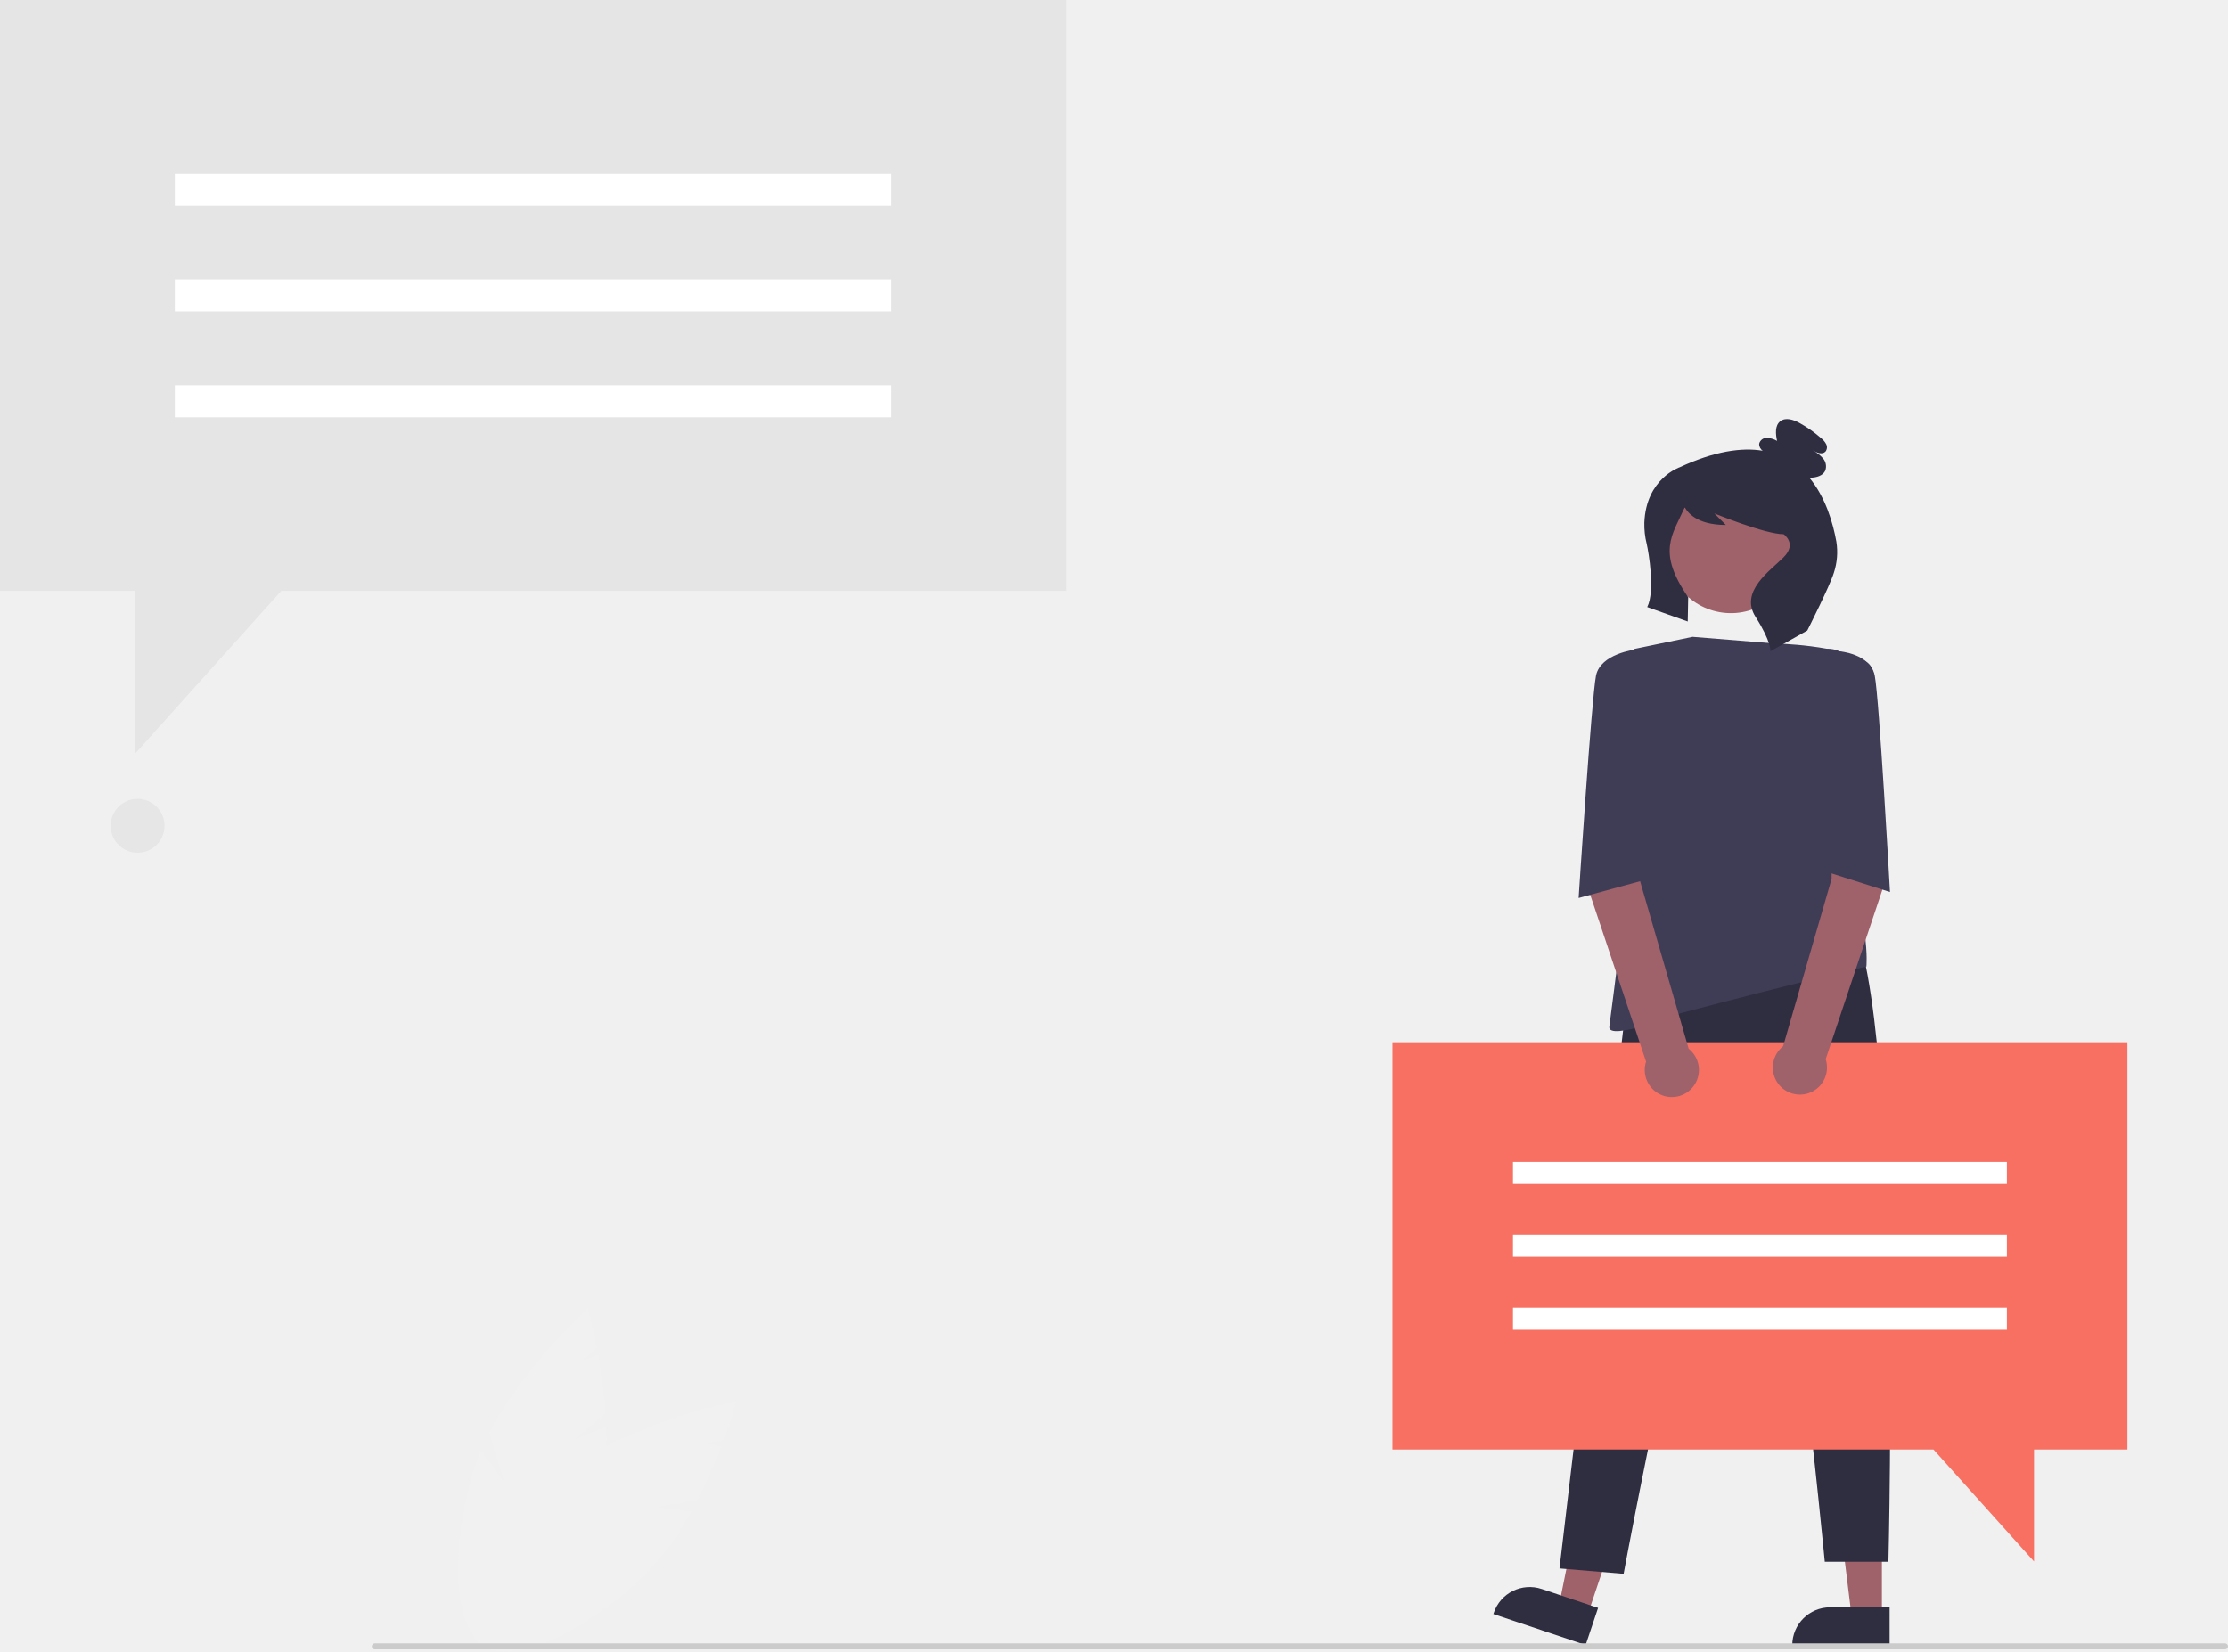
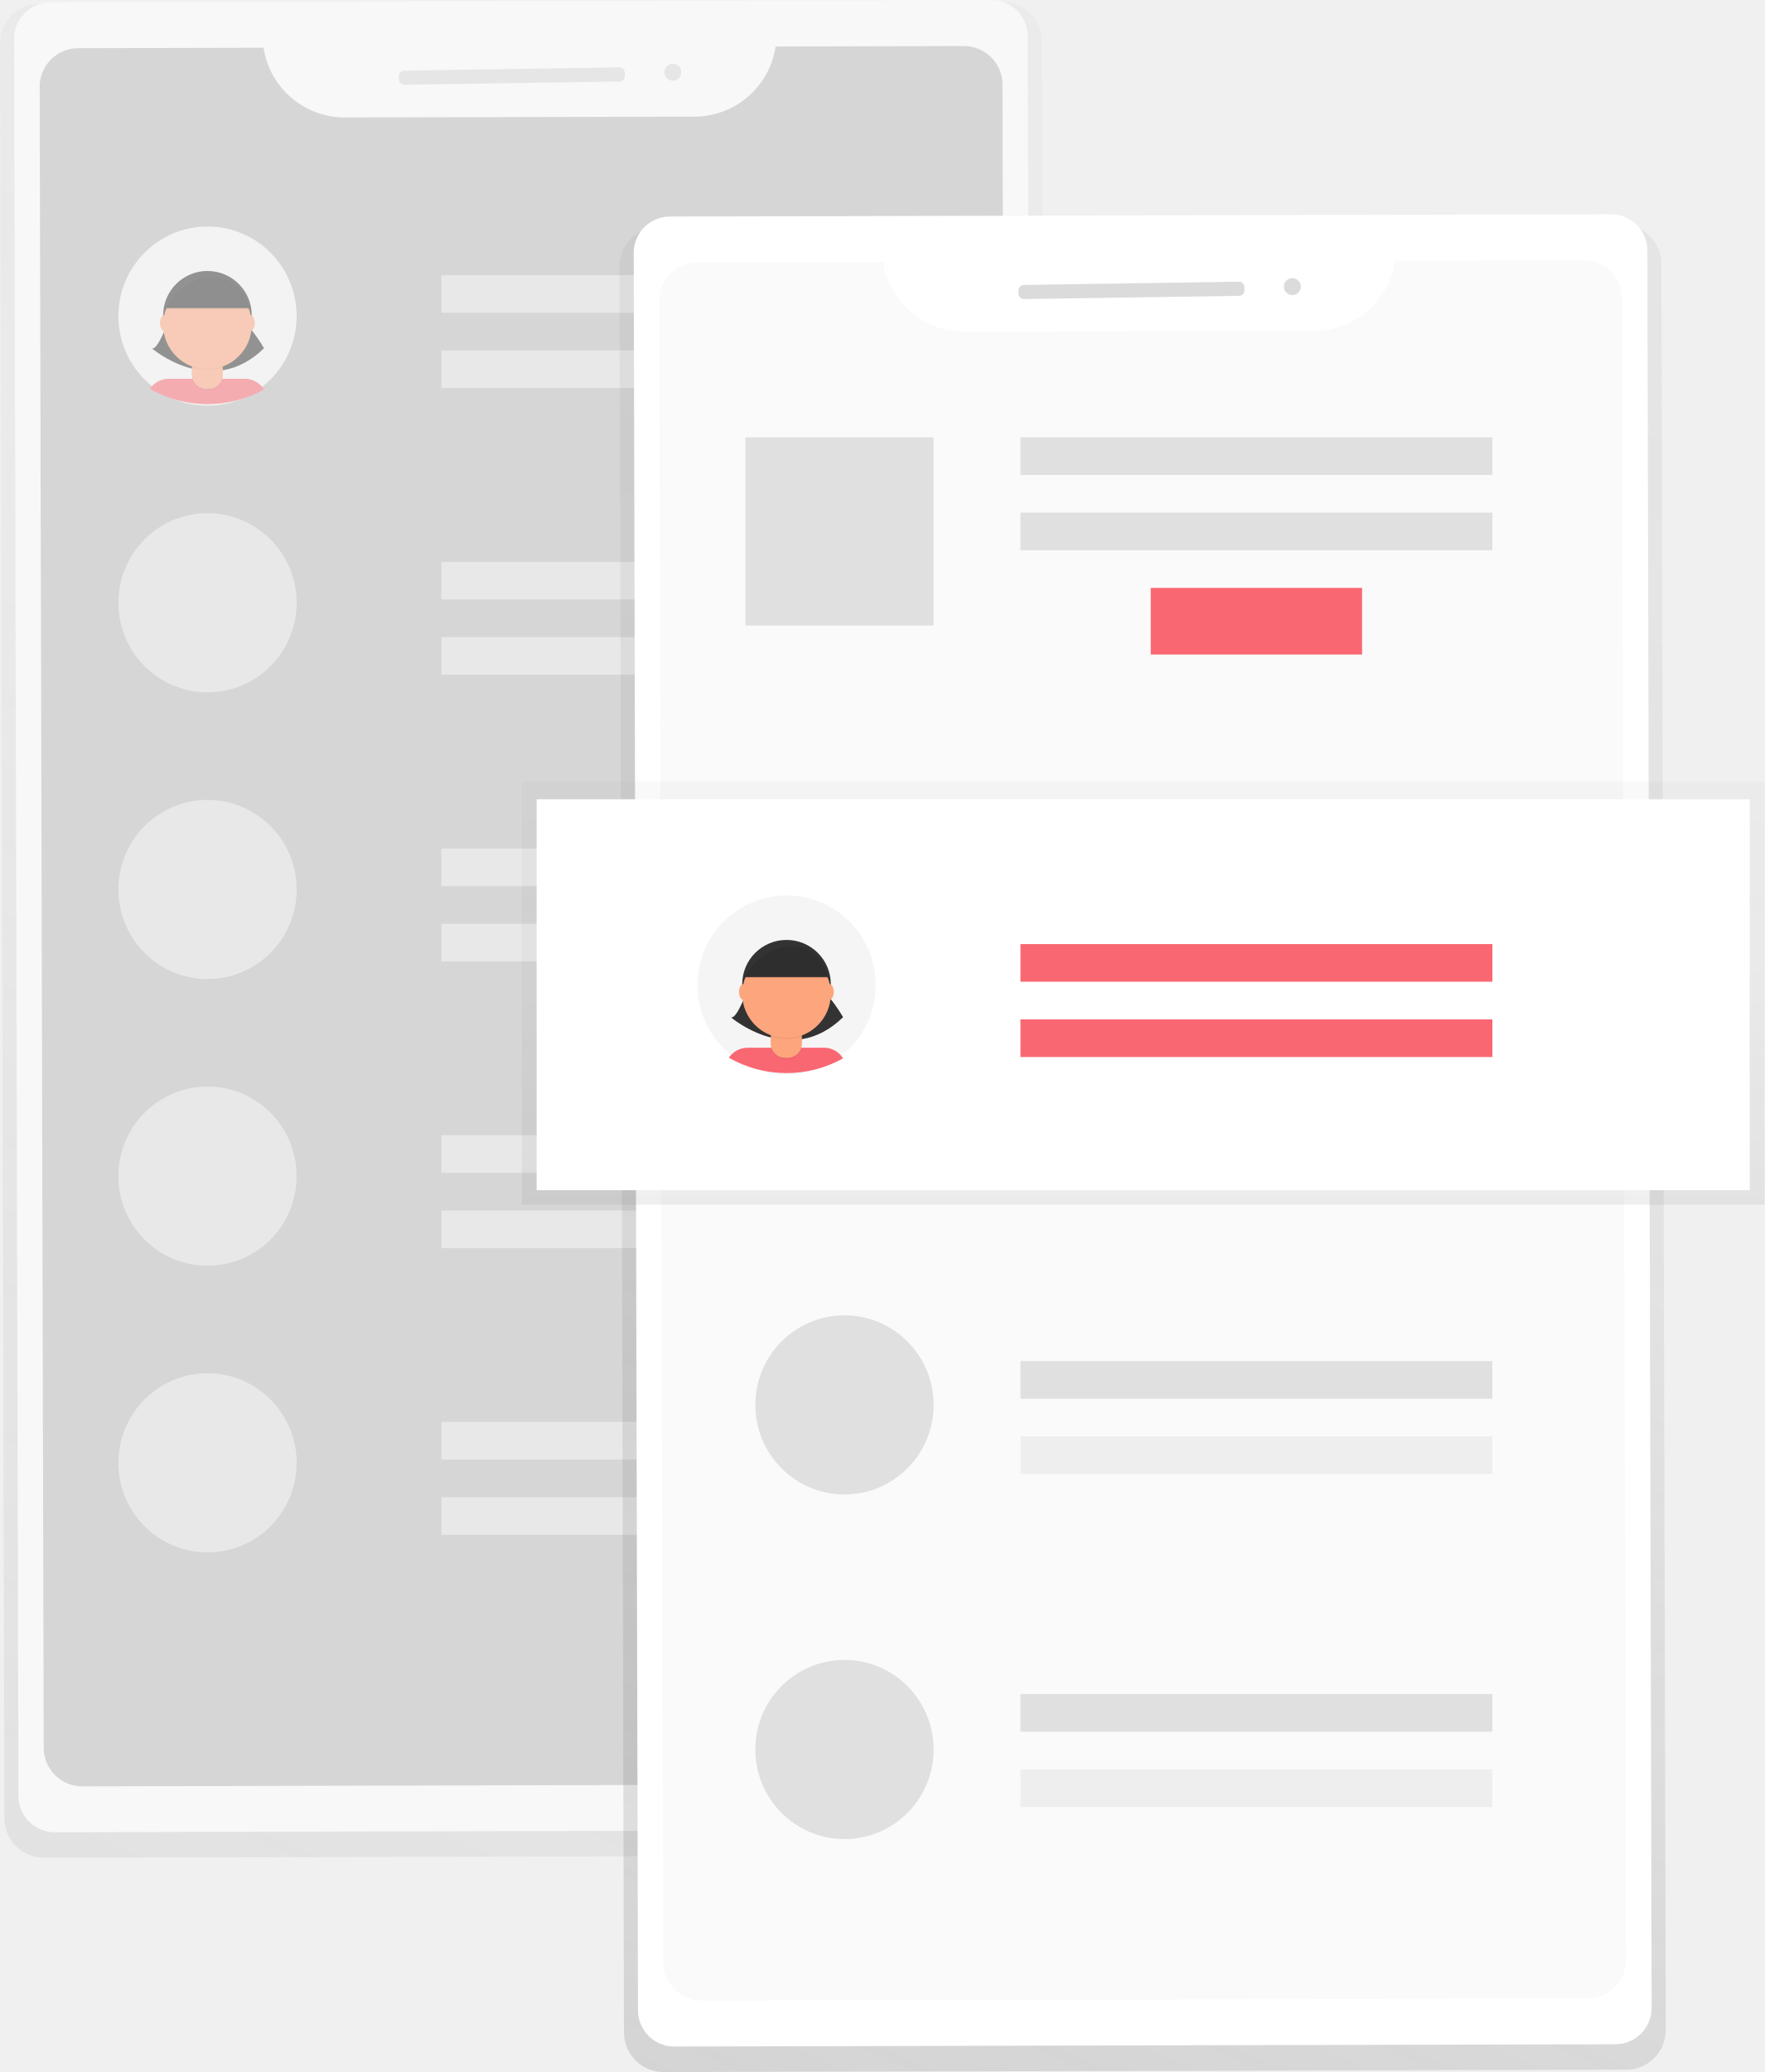
- <svg xmlns="http://www.w3.org/2000/svg" data-name="Layer 1" width="744.2" height="551.749" viewBox="0 0 744.2 551.749">
-   <polygon points="356.109 197.381 93.963 197.381 45.233 251.661 45.233 197.381 0 197.381 0 0 356.109 0 356.109 197.381" fill="#e5e5e5" />
-   <rect x="58.393" y="57.981" width="239.325" height="10.692" fill="#fff" />
-   <rect x="58.393" y="93.345" width="239.325" height="10.692" fill="#fff" />
-   <rect x="58.393" y="128.709" width="239.325" height="10.692" fill="#fff" />
-   <circle cx="45.954" cy="275.884" r="9" fill="#e6e6e6" />
-   <polygon points="628.598 540.263 618.514 540.263 613.716 501.367 628.599 501.367 628.598 540.263" fill="#9f616a" />
-   <path d="M859.069,724.164l-32.515-.001v-.411a12.657,12.657,0,0,1,12.656-12.656h.001l19.859.001Z" transform="translate(-227.8999 -174.1254)" fill="#2f2e41" />
-   <polygon points="530.313 539.464 520.752 536.259 528.567 497.855 542.678 502.586 530.313 539.464" fill="#9f616a" />
-   <path d="M757.544,723.675,726.716,713.339l.131-.39a12.657,12.657,0,0,1,16.022-7.977l.001 0,18.829,6.313Z" transform="translate(-227.8999 -174.1254)" fill="#2f2e41" />
-   <path d="M770.644,513.37,748.807,698.099l21.418,1.806s33.69-181.623,44.077-160.108,23.112,156.076,23.112,156.076h21.257S864.121,485.92,841.865,475.534Z" transform="translate(-227.8999 -174.1254)" fill="#2f2e41" />
-   <circle cx="806.061" cy="357.445" r="21.515" transform="matrix(0.1735, -0.98483, 0.98483, 0.1735, 86.28294, 915.1378)" fill="#9f616a" />
-   <path d="M793.271,386.879l27.45,2.226s21.886.371,30.788,6.306-8.532,42.658-8.532,42.658-4.532,14.56-1.113,21.144c11.096,21.362,9.451,37.813,9.451,37.813s-22.805,5.216-62.125,15.603c0,0-24.482,9.645-23.74,4.451s8.161-64.544,8.161-64.544v-61.576Z" transform="translate(-227.8999 -174.1254)" fill="#3f3d56" />
-   <path d="M841.291,355.115c-1.098-6.127-3.558-14.818-9.039-21.408.173.001.345.009.517.004,1.884-.055,4.027-.649,4.805-2.365a4.104,4.104,0,0,0-.751-4.094,12.086,12.086,0,0,0-3.429-2.679c1.322.802,3.19,1.548,4.245.417a2.29,2.29,0,0,0,.259-2.445,6.066,6.066,0,0,0-1.649-1.989,40.545,40.545,0,0,0-7.25-5.116c-2.01-1.111-4.654-2.003-6.459-.582-1.838,1.447-1.543,4.266-1.071,6.557a7.543,7.543,0,0,0-3.377-1.019,2.586,2.586,0,0,0-2.591,1.99,2.656,2.656,0,0,0,1.197,2.32c-7.094-1.167-16.158.157-27.745,5.519,0,0-11.236,3.745-11.806,18.536a26.239,26.239,0,0,0,.78,7.023c.633,2.681,2.885,15.835.184,21.15l13.531,4.821.155-8.105c-10.516-15.18-5.321-20.751-1.227-29.881a.097.097,0,0,1,.172-.013c.757,1.298,3.656,5.749,13.635,5.749l-3.856-3.856s16.967,6.941,23.137,6.941c0,0,4.627,3.085,0,7.712s-14.755,11.438-9.356,19.922,4.934,11.493,4.934,11.493l12.34-6.941s7.537-14.912,8.874-19.303A22.15,22.15,0,0,0,841.291,355.115Z" transform="translate(-227.8999 -174.1254)" fill="#2f2e41" />
-   <polygon points="465.118 348.182 710.597 348.182 710.597 484.244 679.416 484.244 679.416 521.661 645.825 484.244 465.118 484.244 465.118 348.182" fill="#f77062" />
-   <rect x="505.37" y="388.15" width="164.975" height="7.37" fill="#fff" />
-   <rect x="505.37" y="412.528" width="164.975" height="7.37" fill="#fff" />
-   <rect x="505.37" y="436.906" width="164.975" height="7.37" fill="#fff" />
-   <path d="M854.198,435.125l-14.398,3.5-.109,29.14-16.194,55.894a9.047,9.047,0,1,0,14.217,4.306l19.36-57.863Z" transform="translate(-227.8999 -174.1254)" fill="#9f616a" />
-   <path d="M758.369,434.513l17.273,4.935.109,29.14,16.194,55.894a9.047,9.047,0,1,1-14.217,4.306l-19.36-57.863Z" transform="translate(-227.8999 -174.1254)" fill="#9f616a" />
-   <path d="M832.591,392.443l3.568-1.163a8.12,8.12,0,0,1,6.076.422h0s10.386.742,11.87,8.161,5.092,72.263,5.092,72.263l-22-7Z" transform="translate(-227.8999 -174.1254)" fill="#3f3d56" />
-   <path d="M782.514,392.443l-6.316-.318-2-1s-11.715,1.318-13.199,8.736-5.801,74.263-5.801,74.263l22-6Z" transform="translate(-227.8999 -174.1254)" fill="#3f3d56" />
-   <path d="M419.676,655.277l10.428-9.097a174.184,174.184,0,0,0-2.439-19.481l-5.755,2.435,5.339-4.657c-1.536-7.952-3.057-13.12-3.057-13.12s-21.04,18.684-32.814,41.477l5.165,16.99-7.889-11.235a70.472,70.472,0,0,0-2.998,8.333c-8.21,28.638-5.512,54.535,6.026,57.843s27.546-17.227,35.755-45.865a92.776,92.776,0,0,0,2.892-28.129Z" transform="translate(-227.8999 -174.1254)" fill="#f1f1f1" />
-   <path d="M447.29,677.545l13.629-2.397a174.18,174.18,0,0,0,7.982-17.937l-6.185-.89,6.978-1.227c2.795-7.601,4.165-12.812,4.165-12.812s-27.669,5.119-49.529,18.544l-4.361,17.214-.946-13.695a70.463,70.463,0,0,0-6.874,5.583C390.318,690.2,379.241,713.764,387.408,722.559s32.485-.509,54.316-20.781a92.773,92.773,0,0,0,17.015-22.585Z" transform="translate(-227.8999 -174.1254)" fill="#f1f1f1" />
-   <path d="M971.1,725.125h-618a1,1,0,0,1,0-2h618a1,1,0,0,1,0,2Z" transform="translate(-227.8999 -174.1254)" fill="#cbcbcb" />
+ <svg xmlns="http://www.w3.org/2000/svg" xmlns:xlink="http://www.w3.org/1999/xlink" id="174006fb-eaae-4ceb-a44a-e510ad2f60cc" data-name="Layer 1" width="664" height="779.55" viewBox="0 0 664 779.55">
+   <defs>
+     <linearGradient id="d9979445-c859-4563-868f-1ee7be59ec9d" x1="324.23" y1="775.01" x2="630.7" y2="51.33" gradientTransform="translate(-13.63 -2.04) rotate(-0.14)" gradientUnits="userSpaceOnUse">
+       <stop offset="0" stop-color="gray" stop-opacity="0.25" />
+       <stop offset="0.54" stop-color="gray" stop-opacity="0.12" />
+       <stop offset="1" stop-color="gray" stop-opacity="0.1" />
+     </linearGradient>
+     <linearGradient id="4c4610df-9cbb-435b-8695-e49ccdd3dd10" x1="557.77" y1="856.45" x2="863.06" y2="135.54" xlink:href="#d9979445-c859-4563-868f-1ee7be59ec9d" />
+     <linearGradient id="1e21244c-e8bd-41cb-ba71-2767c5207691" x1="430.18" y1="453.24" x2="430.18" y2="294.18" gradientTransform="matrix(1, 0, 0, 1, 0, 0)" xlink:href="#d9979445-c859-4563-868f-1ee7be59ec9d" />
+   </defs>
+   <g opacity="0.5">
+     <path d="M645.11,60.78l-362.25.88A14.89,14.89,0,0,0,268,76.57l1.65,667.73a14.89,14.89,0,0,0,14.93,14.85l362.25-.88a14.89,14.89,0,0,0,14.85-14.92L660,75.62A14.89,14.89,0,0,0,645.11,60.78Z" transform="translate(-268 -60.22)" fill="url(#d9979445-c859-4563-868f-1ee7be59ec9d)" />
+     <rect x="274.12" y="60.65" width="381.44" height="688.5" rx="13.64" ry="13.64" transform="translate(-268.98 -59.09) rotate(-0.14)" fill="#fff" />
+     <path d="M645.62,251h0l-.38-159a14.49,14.49,0,0,0-14.52-14.45l-70.85.17a30.92,30.92,0,0,1-30.41,26.38l-131.75.32a30.92,30.92,0,0,1-30.54-26.23l-69.79.17a14.49,14.49,0,0,0-14.45,14.52l.39,160.34,1.13,464.66A14.49,14.49,0,0,0,299,732.3l333.34-.81A14.49,14.49,0,0,0,646.75,717Z" transform="translate(-268 -60.22)" fill="#bbb" />
+     <rect x="418.12" y="86.18" width="85" height="5.31" rx="2" ry="2" transform="translate(-269.28 -53.29) rotate(-0.86)" fill="#dbdbdb" />
+     <circle cx="521.17" cy="87.39" r="3.19" transform="translate(-269.25 -52.38) rotate(-0.86)" fill="#dbdbdb" />
+     <rect x="166.1" y="103.52" width="177.59" height="14.16" fill="#e0e0e0" />
+     <rect x="166.1" y="131.84" width="177.59" height="14.16" fill="#e0e0e0" />
+     <ellipse cx="78.09" cy="118.92" rx="33.54" ry="33.7" fill="#f5f5f5" />
+     <path d="M360.54,202.73H331.45a8.67,8.67,0,0,0-7.08,3.76,43.63,43.63,0,0,0,43,.24A8.66,8.66,0,0,0,360.54,202.73Z" transform="translate(-268 -60.22)" fill="#f96772" />
+     <path d="M331.69,180s-4.26,12.4-6.59,11.24c0,0,22.44,19.38,42.25,0A59.07,59.07,0,0,0,358.82,180Z" transform="translate(-268 -60.22)" fill="#333" />
+     <circle cx="78.07" cy="118.62" r="16.67" fill="#333" />
+     <path d="M72.21,136.73H83.84a0,0,0,0,1,0,0v4.52a5.34,5.34,0,0,1-5.34,5.34h-1a5.34,5.34,0,0,1-5.34-5.34v-4.52A0,0,0,0,1,72.21,136.73Z" opacity="0.1" />
+     <path d="M73.44,136.45h9.18a1.23,1.23,0,0,1,1.23,1.23V141a5.34,5.34,0,0,1-5.34,5.34h-1A5.34,5.34,0,0,1,72.21,141v-3.29A1.23,1.23,0,0,1,73.44,136.45Z" fill="#fda57d" />
+     <path d="M340.24,198.35a16.73,16.73,0,0,0,11.63,0V197H340.24Z" transform="translate(-268 -60.22)" opacity="0.1" />
+     <circle cx="78.07" cy="122.24" r="16.67" fill="#fda57d" />
+     <path d="M330.14,176.13h31.78s-2.71-12.83-14.73-12S330.14,176.13,330.14,176.13Z" transform="translate(-268 -60.22)" fill="#333" />
+     <ellipse cx="61.75" cy="121.53" rx="1.55" ry="2.91" fill="#fda57d" />
+     <ellipse cx="94.31" cy="121.53" rx="1.55" ry="2.91" fill="#fda57d" />
+     <path d="M330.14,176.57h31.78s-2.71-12.83-14.73-12S330.14,176.57,330.14,176.57Z" transform="translate(-268 -60.22)" opacity="0.1" />
+     <rect x="166.1" y="211.38" width="177.59" height="14.16" fill="#e0e0e0" />
+     <rect x="166.1" y="239.7" width="177.59" height="14.16" fill="#e0e0e0" />
+     <ellipse cx="78.09" cy="226.78" rx="33.54" ry="33.7" fill="#e0e0e0" />
+     <rect x="166.1" y="319.24" width="177.59" height="14.16" fill="#e0e0e0" />
+     <rect x="166.1" y="347.56" width="177.59" height="14.16" fill="#e0e0e0" />
+     <ellipse cx="78.09" cy="334.64" rx="33.54" ry="33.7" fill="#e0e0e0" />
+     <rect x="166.1" y="427.1" width="177.59" height="14.16" fill="#e0e0e0" />
+     <rect x="166.1" y="455.42" width="177.59" height="14.16" fill="#e0e0e0" />
+     <ellipse cx="78.09" cy="442.5" rx="33.54" ry="33.7" fill="#e0e0e0" />
+     <rect x="166.1" y="534.96" width="177.59" height="14.16" fill="#e0e0e0" />
+     <rect x="166.1" y="563.28" width="177.59" height="14.16" fill="#e0e0e0" />
+     <ellipse cx="78.09" cy="550.36" rx="33.54" ry="33.7" fill="#e0e0e0" />
+   </g>
+   <path d="M878.26,144.67,516,145.55a14.89,14.89,0,0,0-14.85,14.92l1.65,664.46a14.89,14.89,0,0,0,14.93,14.85L880,838.9A14.89,14.89,0,0,0,894.83,824l-1.65-664.46A14.89,14.89,0,0,0,878.26,144.67Z" transform="translate(-268 -60.22)" fill="url(#4c4610df-9cbb-435b-8695-e49ccdd3dd10)" />
+   <rect x="507.27" y="141.27" width="381.44" height="688.5" rx="13.64" ry="13.64" transform="translate(-269.18 -58.52) rotate(-0.14)" fill="#fff" />
+   <path id="9f21819d-df43-48b3-835e-9020276cbed3" data-name="&lt;Path&gt;" d="M878.77,332.71l-.38-160.13a14.49,14.49,0,0,0-14.52-14.45L793,158.3a30.92,30.92,0,0,1-30.41,26.38L630.85,185a30.92,30.92,0,0,1-30.54-26.23l-69.79.17a14.49,14.49,0,0,0-14.45,14.52l.39,160.34" transform="translate(-268 -60.22)" fill="#fafafa" />
+   <path id="c36a71a1-8927-4a8e-aa0b-340c78108d04" data-name="&lt;Path&gt;" d="M516.46,333.81l1.13,464.66a14.49,14.49,0,0,0,14.52,14.45l333.34-.81a14.49,14.49,0,0,0,14.45-14.52l-1.14-466" transform="translate(-268 -60.22)" fill="#fafafa" />
+   <rect x="280.5" y="164.53" width="70.82" height="70.82" fill="#e0e0e0" />
+   <g opacity="0.5">
+     <rect x="196.37" y="294.18" width="467.63" height="159.07" fill="url(#1e21244c-e8bd-41cb-ba71-2767c5207691)" />
+   </g>
+   <rect x="201.94" y="300.72" width="456.5" height="147.08" fill="#fff" />
+   <rect x="384" y="355.19" width="177.59" height="14.16" fill="#f96772" />
+   <rect x="384" y="383.52" width="177.59" height="14.16" fill="#f96772" />
+   <rect x="384" y="512.08" width="177.59" height="14.16" fill="#e0e0e0" />
+   <rect x="384" y="540.4" width="177.59" height="14.16" fill="#eee" />
+   <rect x="433.03" y="221.18" width="79.53" height="25.06" fill="#f96772" />
+   <ellipse cx="295.99" cy="370.59" rx="33.54" ry="33.7" fill="#f5f5f5" />
+   <path d="M578.44,454.4H549.34a8.67,8.67,0,0,0-7.08,3.76,43.63,43.63,0,0,0,43,.24A8.66,8.66,0,0,0,578.44,454.4Z" transform="translate(-268 -60.22)" fill="#f96772" />
+   <path d="M549.59,431.68s-4.26,12.4-6.59,11.24c0,0,22.44,19.38,42.25,0a59.07,59.07,0,0,0-8.53-11.24Z" transform="translate(-268 -60.22)" fill="#333" />
+   <circle cx="295.97" cy="370.3" r="16.67" fill="#333" />
+   <path d="M290.11,388.41h11.63a0,0,0,0,1,0,0v4.52a5.34,5.34,0,0,1-5.34,5.34h-1a5.34,5.34,0,0,1-5.34-5.34v-4.52A0,0,0,0,1,290.11,388.41Z" opacity="0.1" />
+   <path d="M291.34,388.13h9.18a1.23,1.23,0,0,1,1.23,1.23v3.29A5.34,5.34,0,0,1,296.4,398h-1a5.34,5.34,0,0,1-5.34-5.34v-3.29a1.23,1.23,0,0,1,1.23-1.23Z" fill="#fda57d" />
+   <path d="M558.13,450a16.73,16.73,0,0,0,11.63,0v-1.43H558.13Z" transform="translate(-268 -60.22)" opacity="0.1" />
+   <circle cx="295.97" cy="373.91" r="16.67" fill="#fda57d" />
+   <path d="M548,427.81h31.78s-2.71-12.83-14.73-12S548,427.81,548,427.81Z" transform="translate(-268 -60.22)" fill="#333" />
+   <ellipse cx="279.65" cy="373.2" rx="1.55" ry="2.91" fill="#fda57d" />
+   <ellipse cx="312.2" cy="373.2" rx="1.55" ry="2.91" fill="#fda57d" />
+   <path d="M548,428.24h31.78s-2.71-12.83-14.73-12S548,428.24,548,428.24Z" transform="translate(-268 -60.22)" opacity="0.1" />
+   <ellipse cx="317.78" cy="528.57" rx="33.54" ry="33.7" fill="#e0e0e0" />
+   <ellipse cx="317.78" cy="658.22" rx="33.54" ry="33.7" fill="#e0e0e0" />
+   <rect x="384" y="637.37" width="177.59" height="14.16" fill="#e0e0e0" />
+   <rect x="384" y="665.69" width="177.59" height="14.16" fill="#eee" />
+   <rect x="384" y="164.53" width="177.59" height="14.16" fill="#e0e0e0" />
+   <rect x="384" y="192.86" width="177.59" height="14.16" fill="#e0e0e0" />
+   <rect x="651.27" y="166.8" width="85" height="5.31" rx="2" ry="2" transform="translate(-270.47 -49.77) rotate(-0.86)" fill="#dbdbdb" />
+   <circle cx="754.32" cy="168.02" r="3.19" transform="translate(-270.44 -48.86) rotate(-0.86)" fill="#dbdbdb" />
</svg>
